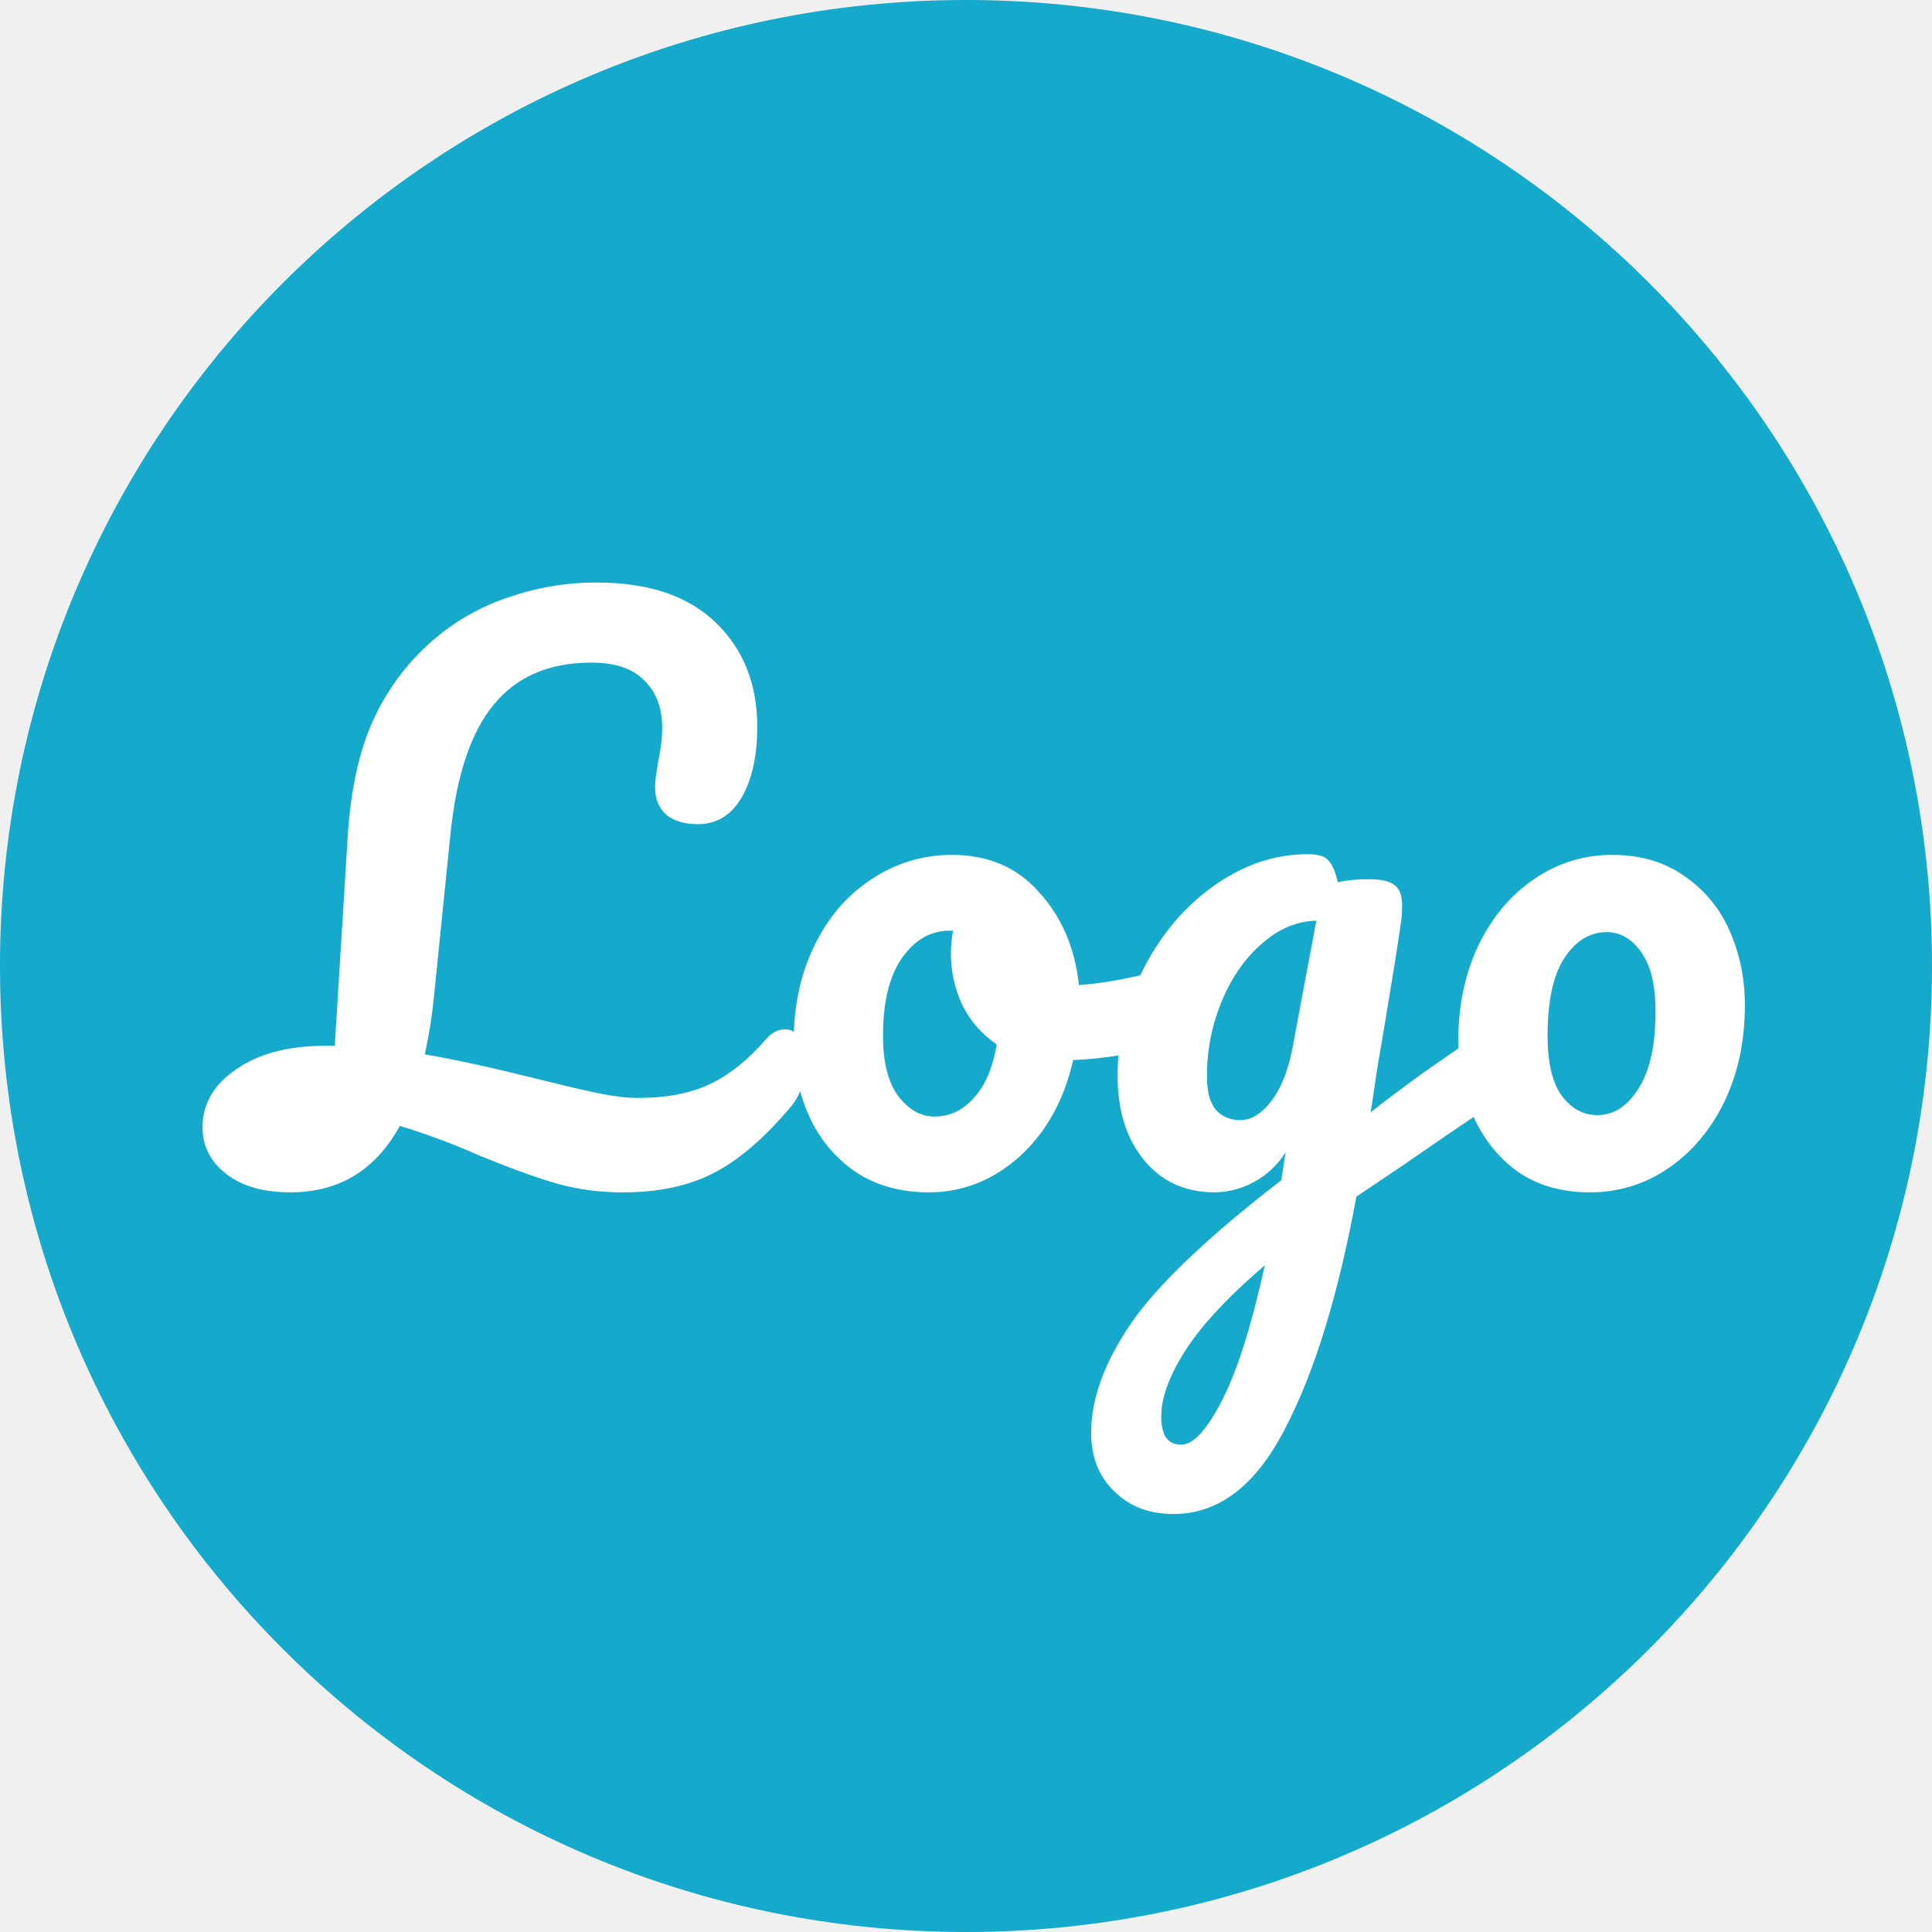
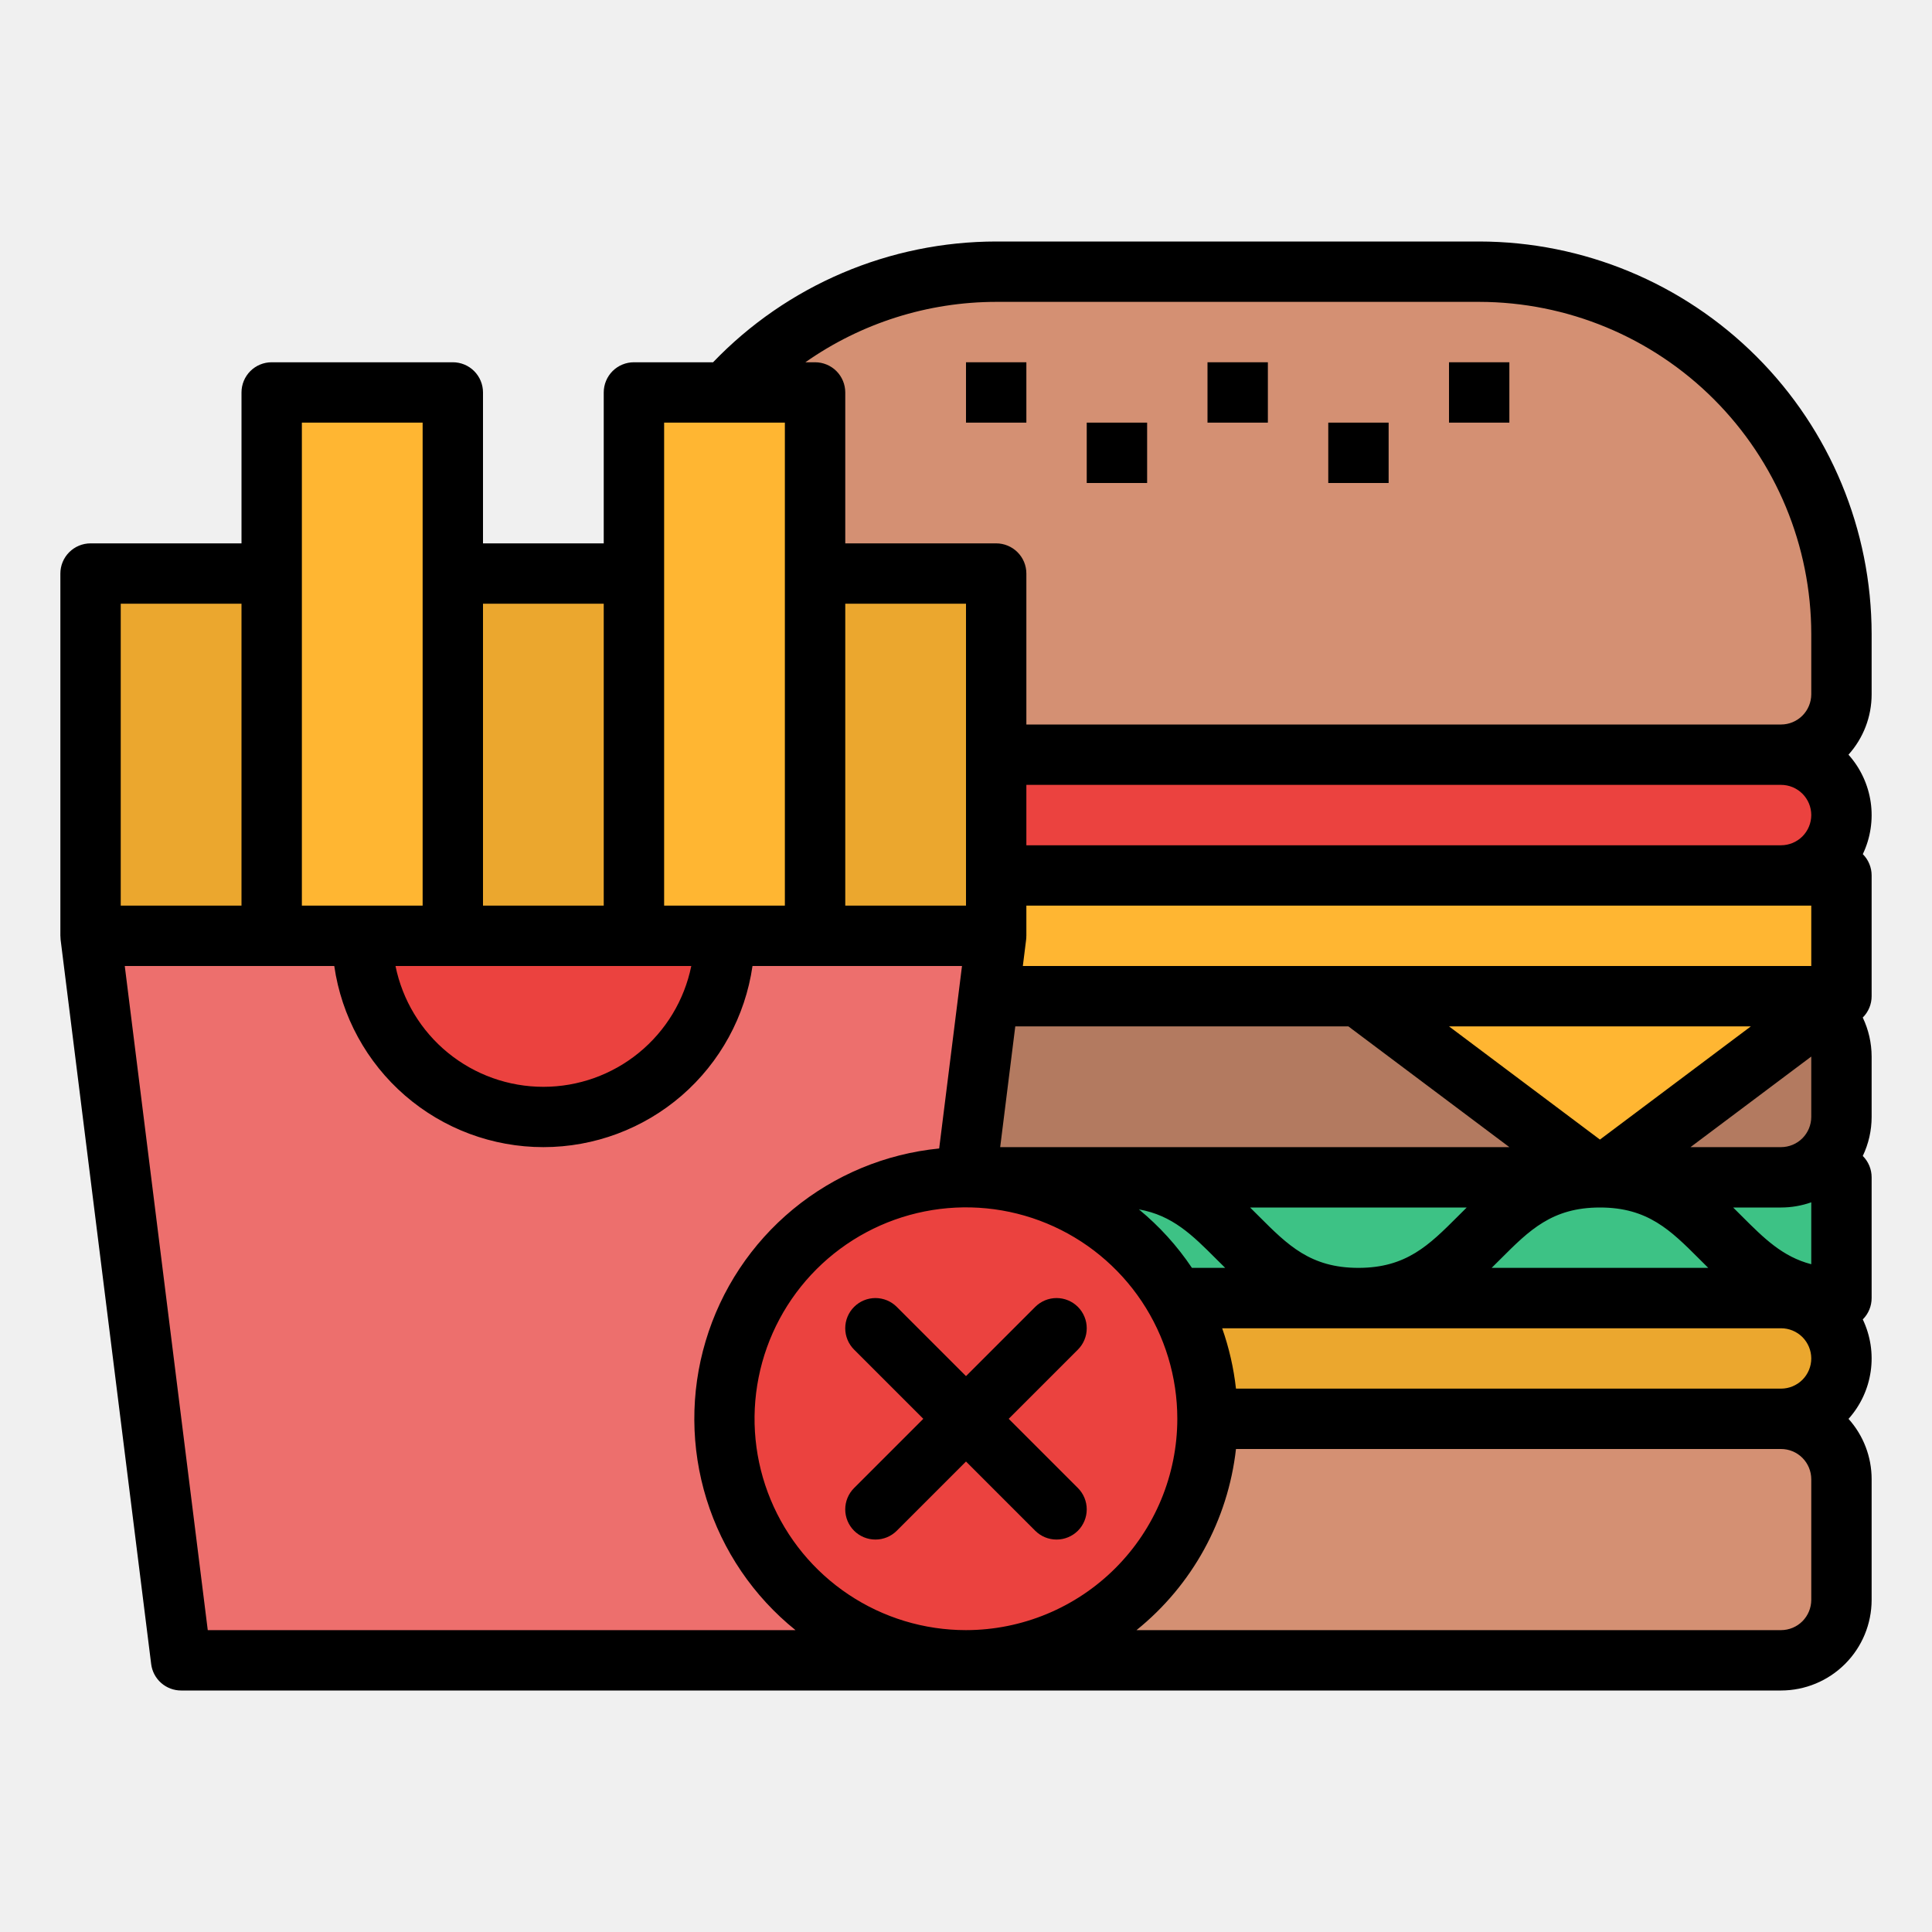
- <svg xmlns="http://www.w3.org/2000/svg" width="68" height="68" fill="none">
-   <circle cx="34" cy="34" r="34" fill="#15A9CB" />
-   <path d="M27.634 36.23c.218 0 .386.1.503.301.134.201.201.478.201.83 0 .655-.159 1.175-.478 1.56-.939 1.124-1.853 1.912-2.742 2.365-.872.453-1.929.68-3.17.68a8.497 8.497 0 0 1-2.416-.327c-.738-.219-1.635-.546-2.692-.982a24.639 24.639 0 0 0-2.767-1.031c-.856 1.56-2.139 2.34-3.85 2.34-.939 0-1.685-.21-2.239-.63-.57-.435-.855-.989-.855-1.66 0-.822.394-1.501 1.182-2.038.788-.553 1.837-.83 3.145-.83h.327l.453-7.322c.1-1.677.403-3.06.906-4.151a8.203 8.203 0 0 1 2.088-2.793 7.802 7.802 0 0 1 2.642-1.51 9.31 9.31 0 0 1 3.145-.528c1.811 0 3.204.47 4.177 1.41.972.938 1.459 2.163 1.459 3.672 0 1.024-.185 1.854-.554 2.491-.369.62-.88.931-1.535.931-.47 0-.838-.109-1.107-.327-.268-.235-.402-.562-.402-.981 0-.151.033-.428.1-.83.101-.47.151-.89.151-1.258 0-.705-.21-1.258-.629-1.66-.402-.42-1.023-.63-1.861-.63-1.476 0-2.617.486-3.422 1.46-.805.955-1.317 2.465-1.535 4.528l-.579 5.712a17.772 17.772 0 0 1-.327 2.088c1.074.184 2.416.478 4.026.88.94.235 1.66.403 2.164.504.503.1.947.15 1.333.15.973 0 1.803-.159 2.491-.477.705-.336 1.367-.864 1.988-1.586.201-.234.427-.352.679-.352zm13.51-2.114c.217 0 .385.109.502.327.118.218.176.495.176.83 0 .805-.243 1.283-.73 1.434-1.006.352-2.113.554-3.32.604-.319 1.409-.948 2.541-1.887 3.397-.94.838-2.005 1.258-3.196 1.258-1.006 0-1.87-.244-2.591-.73a4.667 4.667 0 0 1-1.61-1.937 6.204 6.204 0 0 1-.554-2.617c0-1.275.243-2.407.73-3.397.486-1.006 1.157-1.786 2.013-2.34a5.015 5.015 0 0 1 2.843-.855c1.274 0 2.298.445 3.07 1.334.787.872 1.249 1.954 1.383 3.245.788-.05 1.728-.218 2.818-.503a1.48 1.48 0 0 1 .352-.05zm-8.253 5.183c.536 0 .998-.218 1.384-.654.402-.437.67-1.066.805-1.888a3.57 3.57 0 0 1-1.208-1.383 4.202 4.202 0 0 1-.403-1.812c0-.268.026-.536.076-.805h-.126c-.67 0-1.233.327-1.686.981-.436.638-.654 1.544-.654 2.718 0 .922.176 1.627.529 2.113.369.486.796.73 1.283.73zm19.654-3.02c.218 0 .386.11.503.328.134.2.201.46.201.78 0 .385-.058.687-.176.905a1.646 1.646 0 0 1-.553.579 246.29 246.29 0 0 0-3.17 2.164l-1.61 1.082c-.638 3.472-1.477 6.197-2.517 8.177-1.023 1.996-2.331 2.994-3.925 2.994-.855 0-1.551-.269-2.088-.805-.537-.52-.805-1.208-.805-2.064 0-1.19.47-2.474 1.409-3.85.94-1.358 2.7-3.035 5.284-5.031l.15-.981a2.98 2.98 0 0 1-1.132 1.056 2.93 2.93 0 0 1-1.358.353c-1.04 0-1.87-.378-2.491-1.133-.62-.754-.931-1.744-.931-2.968 0-1.342.31-2.609.93-3.8.622-1.207 1.443-2.172 2.467-2.893 1.04-.738 2.138-1.107 3.296-1.107.368 0 .612.075.73.226.133.135.242.386.326.755a5.43 5.43 0 0 1 1.107-.1c.42 0 .713.067.88.2.185.118.278.361.278.73 0 .202-.009.361-.026.479-.067.52-.276 1.836-.628 3.95-.068.402-.143.847-.227 1.333-.067.47-.142.973-.226 1.51a52.774 52.774 0 0 1 3.723-2.667c.218-.134.411-.202.579-.202zm-8.882 3.145c.386 0 .755-.234 1.108-.704.352-.47.603-1.14.754-2.013l.805-4.302c-.687.017-1.325.285-1.912.805-.587.503-1.056 1.174-1.409 2.013a6.817 6.817 0 0 0-.528 2.667c0 .52.1.905.302 1.157.218.252.511.378.88.378zm-2.088 11.423c.42 0 .89-.503 1.41-1.51.536-1.006 1.047-2.608 1.534-4.805-1.292 1.107-2.223 2.105-2.793 2.994-.57.889-.855 1.669-.855 2.34 0 .285.05.52.15.704.118.185.303.277.554.277zm14.38-8.881c-.99 0-1.837-.244-2.542-.73a4.735 4.735 0 0 1-1.56-1.962 6.394 6.394 0 0 1-.528-2.592c0-1.275.235-2.407.705-3.397.486-1.006 1.14-1.786 1.962-2.34a4.742 4.742 0 0 1 2.768-.855c.99 0 1.836.252 2.54.755a4.492 4.492 0 0 1 1.586 1.937c.352.805.528 1.67.528 2.592 0 1.274-.243 2.415-.73 3.421-.486.99-1.148 1.77-1.987 2.34a4.802 4.802 0 0 1-2.742.83zm.276-2.718c.57 0 1.049-.31 1.434-.93.403-.621.604-1.527.604-2.718 0-.922-.167-1.619-.503-2.088-.335-.47-.738-.705-1.208-.705-.603 0-1.107.31-1.51.931-.385.604-.578 1.51-.578 2.718 0 .956.168 1.66.503 2.113.336.453.755.68 1.258.68z" fill="#fff" />
+ <svg xmlns="http://www.w3.org/2000/svg" width="69" height="69" viewBox="0 0 69 69" fill="none">
+   <path d="M22.641 42.047H65.766V46.359H22.641V42.047Z" fill="#3DC285" />
+   <path d="M35.578 9.703H52.828C56.259 9.703 59.55 11.066 61.976 13.492C64.403 15.919 65.766 19.209 65.766 22.641V24.797C65.766 25.369 65.538 25.917 65.134 26.322C64.73 26.726 64.181 26.953 63.609 26.953H24.797C24.225 26.953 23.677 26.726 23.272 26.322C22.868 25.917 22.641 25.369 22.641 24.797V22.641C22.641 19.209 24.004 15.919 26.43 13.492C28.856 11.066 32.147 9.703 35.578 9.703Z" fill="#D49073" />
+   <path d="M24.797 59.297H63.609C64.8 59.297 65.766 58.331 65.766 57.141V52.828C65.766 51.637 64.8 50.672 63.609 50.672H24.797C23.606 50.672 22.641 51.637 22.641 52.828V57.141C22.641 58.331 23.606 59.297 24.797 59.297Z" fill="#D49073" />
+   <path d="M24.797 42.047H63.609C64.8 42.047 65.766 41.081 65.766 39.891V37.734C65.766 36.544 64.8 35.578 63.609 35.578H24.797C23.606 35.578 22.641 36.544 22.641 37.734V39.891C22.641 41.081 23.606 42.047 24.797 42.047Z" fill="#B37A60" />
+   <path d="M24.797 26.953H63.609C64.181 26.953 64.73 27.18 65.134 27.585C65.538 27.989 65.766 28.538 65.766 29.109C65.766 29.681 65.538 30.23 65.134 30.634C64.73 31.038 64.181 31.266 63.609 31.266H24.797C24.225 31.266 23.677 31.038 23.272 30.634C22.868 30.23 22.641 29.681 22.641 29.109C22.641 28.538 22.868 27.989 23.272 27.585C23.677 27.18 24.225 26.953 24.797 26.953Z" fill="#EB423F" />
+   <path d="M24.797 46.359H63.609C64.181 46.359 64.73 46.587 65.134 46.991C65.538 47.395 65.766 47.944 65.766 48.516C65.766 49.087 65.538 49.636 65.134 50.04C64.73 50.445 64.181 50.672 63.609 50.672H24.797C24.225 50.672 23.677 50.445 23.272 50.04C22.868 49.636 22.641 49.087 22.641 48.516C22.641 47.944 22.868 47.395 23.272 46.991C23.677 46.587 24.225 46.359 24.797 46.359Z" fill="#EBA72E" />
+   <path d="M22.641 31.266H65.766V35.578H22.641V31.266Z" fill="#FFB632" />
+   <path d="M65.766 35.578H48.516L57.141 42.047L65.766 35.578Z" fill="#FFB632" />
+   <path d="M3.234 20.484H9.703V33.422H3.234V20.484Z" fill="#EBA72E" />
+   <path d="M9.703 14.016H16.172V33.422H9.703V14.016Z" fill="#FFB632" />
+   <path d="M22.641 14.016H29.109V33.422H22.641V14.016Z" fill="#FFB632" />
+   <path d="M16.172 20.484H22.641V33.422H16.172V20.484Z" fill="#EBA72E" />
+   <path d="M29.109 20.484H35.578V33.422H29.109V20.484Z" fill="#EBA72E" />
+   <path d="M32.344 59.297H6.469L3.234 33.422H35.578L32.344 59.297Z" fill="#ED6F6D" />
+   <path d="M25.875 33.422C25.875 35.138 25.194 36.783 23.98 37.996C22.767 39.209 21.122 39.891 19.406 39.891C17.691 39.891 16.045 39.209 14.832 37.996C13.619 36.783 12.938 35.138 12.938 33.422H25.875Z" fill="#EB423F" />
+   <path d="M34.5 59.297C39.264 59.297 43.125 55.435 43.125 50.672C43.125 45.908 39.264 42.047 34.5 42.047C29.736 42.047 25.875 45.908 25.875 50.672C25.875 55.435 29.736 59.297 34.5 59.297Z" fill="#EB423F" />
+   <path d="M52.828 8.625H35.578C33.689 8.627 31.82 9.009 30.083 9.75C28.345 10.491 26.775 11.575 25.467 12.938H22.641C22.355 12.938 22.081 13.051 21.878 13.253C21.676 13.456 21.562 13.73 21.562 14.016V19.406H17.25V14.016C17.25 13.73 17.136 13.456 16.934 13.253C16.732 13.051 16.458 12.938 16.172 12.938H9.703C9.417 12.938 9.143 13.051 8.941 13.253C8.739 13.456 8.625 13.73 8.625 14.016V19.406H3.234C2.948 19.406 2.674 19.52 2.472 19.722C2.27 19.924 2.156 20.198 2.156 20.484V33.422H2.157C2.157 33.467 2.159 33.511 2.164 33.556L5.399 59.431C5.431 59.691 5.558 59.931 5.755 60.105C5.952 60.279 6.206 60.375 6.469 60.375H63.609C64.467 60.374 65.289 60.033 65.895 59.427C66.502 58.82 66.843 57.998 66.844 57.141V52.828C66.844 52.033 66.551 51.266 66.019 50.674C66.445 50.198 66.721 49.607 66.811 48.975C66.902 48.343 66.803 47.698 66.528 47.122C66.628 47.022 66.708 46.903 66.762 46.772C66.816 46.641 66.844 46.501 66.844 46.359V42.047C66.844 41.905 66.816 41.765 66.762 41.634C66.708 41.503 66.628 41.384 66.528 41.284C66.736 40.849 66.844 40.373 66.844 39.891V37.734C66.843 37.252 66.735 36.776 66.527 36.341C66.628 36.241 66.707 36.122 66.762 35.991C66.816 35.86 66.844 35.72 66.844 35.578V31.266C66.844 31.124 66.816 30.984 66.762 30.854C66.708 30.723 66.629 30.605 66.529 30.505C66.804 29.928 66.902 29.283 66.811 28.651C66.719 28.019 66.443 27.428 66.017 26.953C66.55 26.361 66.844 25.593 66.844 24.797V22.641C66.84 18.925 65.362 15.362 62.734 12.735C60.106 10.107 56.544 8.629 52.828 8.625ZM28.031 15.094V32.344H23.719V15.094H28.031ZM30.188 21.562H34.5V32.344H30.188V21.562ZM36.656 28.031H63.609C63.895 28.031 64.169 28.145 64.372 28.347C64.574 28.549 64.688 28.823 64.688 29.109C64.688 29.395 64.574 29.669 64.372 29.872C64.169 30.074 63.895 30.188 63.609 30.188H36.656V28.031ZM44.142 49.594C44.06 48.859 43.895 48.135 43.649 47.438H63.609C63.895 47.438 64.169 47.551 64.372 47.753C64.574 47.956 64.688 48.23 64.688 48.516C64.688 48.802 64.574 49.076 64.372 49.278C64.169 49.48 63.895 49.594 63.609 49.594H44.142ZM34.5 58.219C33.007 58.219 31.547 57.777 30.305 56.947C29.063 56.118 28.095 54.939 27.523 53.559C26.951 52.18 26.802 50.662 27.093 49.197C27.384 47.732 28.103 46.387 29.159 45.331C30.215 44.275 31.561 43.556 33.025 43.265C34.49 42.974 36.008 43.123 37.388 43.695C38.767 44.267 39.946 45.235 40.776 46.477C41.605 47.719 42.047 49.178 42.047 50.672C42.045 52.673 41.249 54.591 39.834 56.006C38.419 57.421 36.501 58.217 34.5 58.219ZM36.26 36.656H48.156L53.906 40.969H35.721L36.26 36.656ZM60.691 44.965C60.794 45.069 60.9 45.175 61.009 45.281H53.273C53.382 45.175 53.488 45.069 53.591 44.965C54.619 43.937 55.431 43.125 57.141 43.125C58.85 43.125 59.663 43.937 60.691 44.965ZM42.569 45.281C42.043 44.496 41.405 43.793 40.675 43.192C41.875 43.405 42.583 44.109 43.439 44.966C43.543 45.069 43.648 45.175 43.757 45.281L42.569 45.281ZM44.964 43.441C44.861 43.337 44.755 43.232 44.646 43.125H52.383C52.275 43.232 52.169 43.337 52.066 43.441C51.037 44.469 50.225 45.281 48.514 45.281C46.804 45.281 45.992 44.469 44.964 43.441ZM51.75 36.656H62.531L57.141 40.699L51.75 36.656ZM64.688 45.151C63.66 44.883 63 44.225 62.215 43.441C62.112 43.337 62.007 43.232 61.898 43.125H63.609C63.977 43.125 64.341 43.062 64.688 42.94V45.151ZM63.609 40.969H60.375L64.688 37.734V39.891C64.687 40.176 64.573 40.45 64.371 40.653C64.169 40.855 63.895 40.968 63.609 40.969ZM64.688 32.344V34.5H36.53L36.648 33.556C36.653 33.511 36.656 33.467 36.655 33.422H36.656V32.344H64.688ZM24.689 34.5C24.441 35.718 23.78 36.813 22.817 37.599C21.855 38.385 20.65 38.815 19.407 38.815C18.164 38.815 16.959 38.385 15.997 37.599C15.034 36.813 14.373 35.718 14.125 34.5H24.689ZM21.562 21.562V32.344H17.25V21.562H21.562ZM15.094 15.094V32.344H10.781V15.094H15.094ZM8.625 21.562V32.344H4.312V21.562H8.625ZM7.42 58.219L4.456 34.5H11.938C12.197 36.296 13.094 37.939 14.466 39.127C15.838 40.315 17.591 40.969 19.406 40.969C21.221 40.969 22.975 40.315 24.347 39.127C25.718 37.939 26.616 36.296 26.875 34.5H34.357L33.542 41.017C31.626 41.206 29.81 41.961 28.324 43.186C26.839 44.411 25.752 46.05 25.202 47.895C24.651 49.74 24.663 51.707 25.234 53.545C25.805 55.384 26.911 57.011 28.411 58.219H7.42ZM64.688 57.141C64.687 57.426 64.573 57.7 64.371 57.903C64.169 58.105 63.895 58.218 63.609 58.219H40.589C42.58 56.615 43.856 54.29 44.142 51.75H63.609C63.895 51.75 64.169 51.864 64.371 52.066C64.573 52.268 64.687 52.542 64.688 52.828V57.141ZM64.688 24.797C64.687 25.083 64.573 25.357 64.371 25.559C64.169 25.761 63.895 25.875 63.609 25.875H36.656V20.484C36.656 20.198 36.543 19.924 36.34 19.722C36.138 19.52 35.864 19.406 35.578 19.406H30.188V14.016C30.188 13.73 30.074 13.456 29.872 13.253C29.669 13.051 29.395 12.938 29.109 12.938H28.764C30.76 11.536 33.139 10.783 35.578 10.781H52.828C55.972 10.785 58.987 12.035 61.21 14.259C63.433 16.482 64.684 19.496 64.688 22.641V24.797Z" fill="black" />
+   <path d="M34.5 12.938H36.656V15.094H34.5V12.938Z" fill="black" />
+   <path d="M38.812 15.094H40.969V17.25H38.812V15.094Z" fill="black" />
+   <path d="M43.125 12.938H45.281V15.094H43.125V12.938Z" fill="black" />
+   <path d="M47.438 15.094H49.594V17.25H47.438V15.094Z" fill="black" />
+   <path d="M51.75 12.938H53.906V15.094H51.75V12.938Z" fill="black" />
+   <path d="M38.497 46.675C38.397 46.575 38.278 46.496 38.147 46.441C38.016 46.387 37.876 46.359 37.734 46.359C37.593 46.359 37.453 46.387 37.322 46.441C37.191 46.496 37.072 46.575 36.972 46.675L34.5 49.147L32.028 46.675C31.826 46.473 31.552 46.359 31.266 46.359C30.98 46.359 30.705 46.473 30.503 46.675C30.301 46.877 30.187 47.151 30.187 47.438C30.187 47.723 30.301 47.998 30.503 48.2L32.975 50.672L30.503 53.144C30.301 53.346 30.187 53.62 30.187 53.906C30.187 54.192 30.301 54.466 30.503 54.669C30.705 54.871 30.98 54.984 31.266 54.984C31.552 54.984 31.826 54.871 32.028 54.669L34.5 52.197L36.972 54.669C37.174 54.871 37.448 54.984 37.734 54.984C38.02 54.984 38.294 54.871 38.497 54.669C38.699 54.466 38.812 54.192 38.812 53.906C38.812 53.62 38.699 53.346 38.497 53.144L36.025 50.672L38.497 48.2C38.597 48.1 38.676 47.981 38.73 47.85C38.785 47.719 38.812 47.579 38.812 47.438C38.812 47.296 38.785 47.156 38.73 47.025C38.676 46.894 38.597 46.775 38.497 46.675Z" fill="black" />
</svg>
